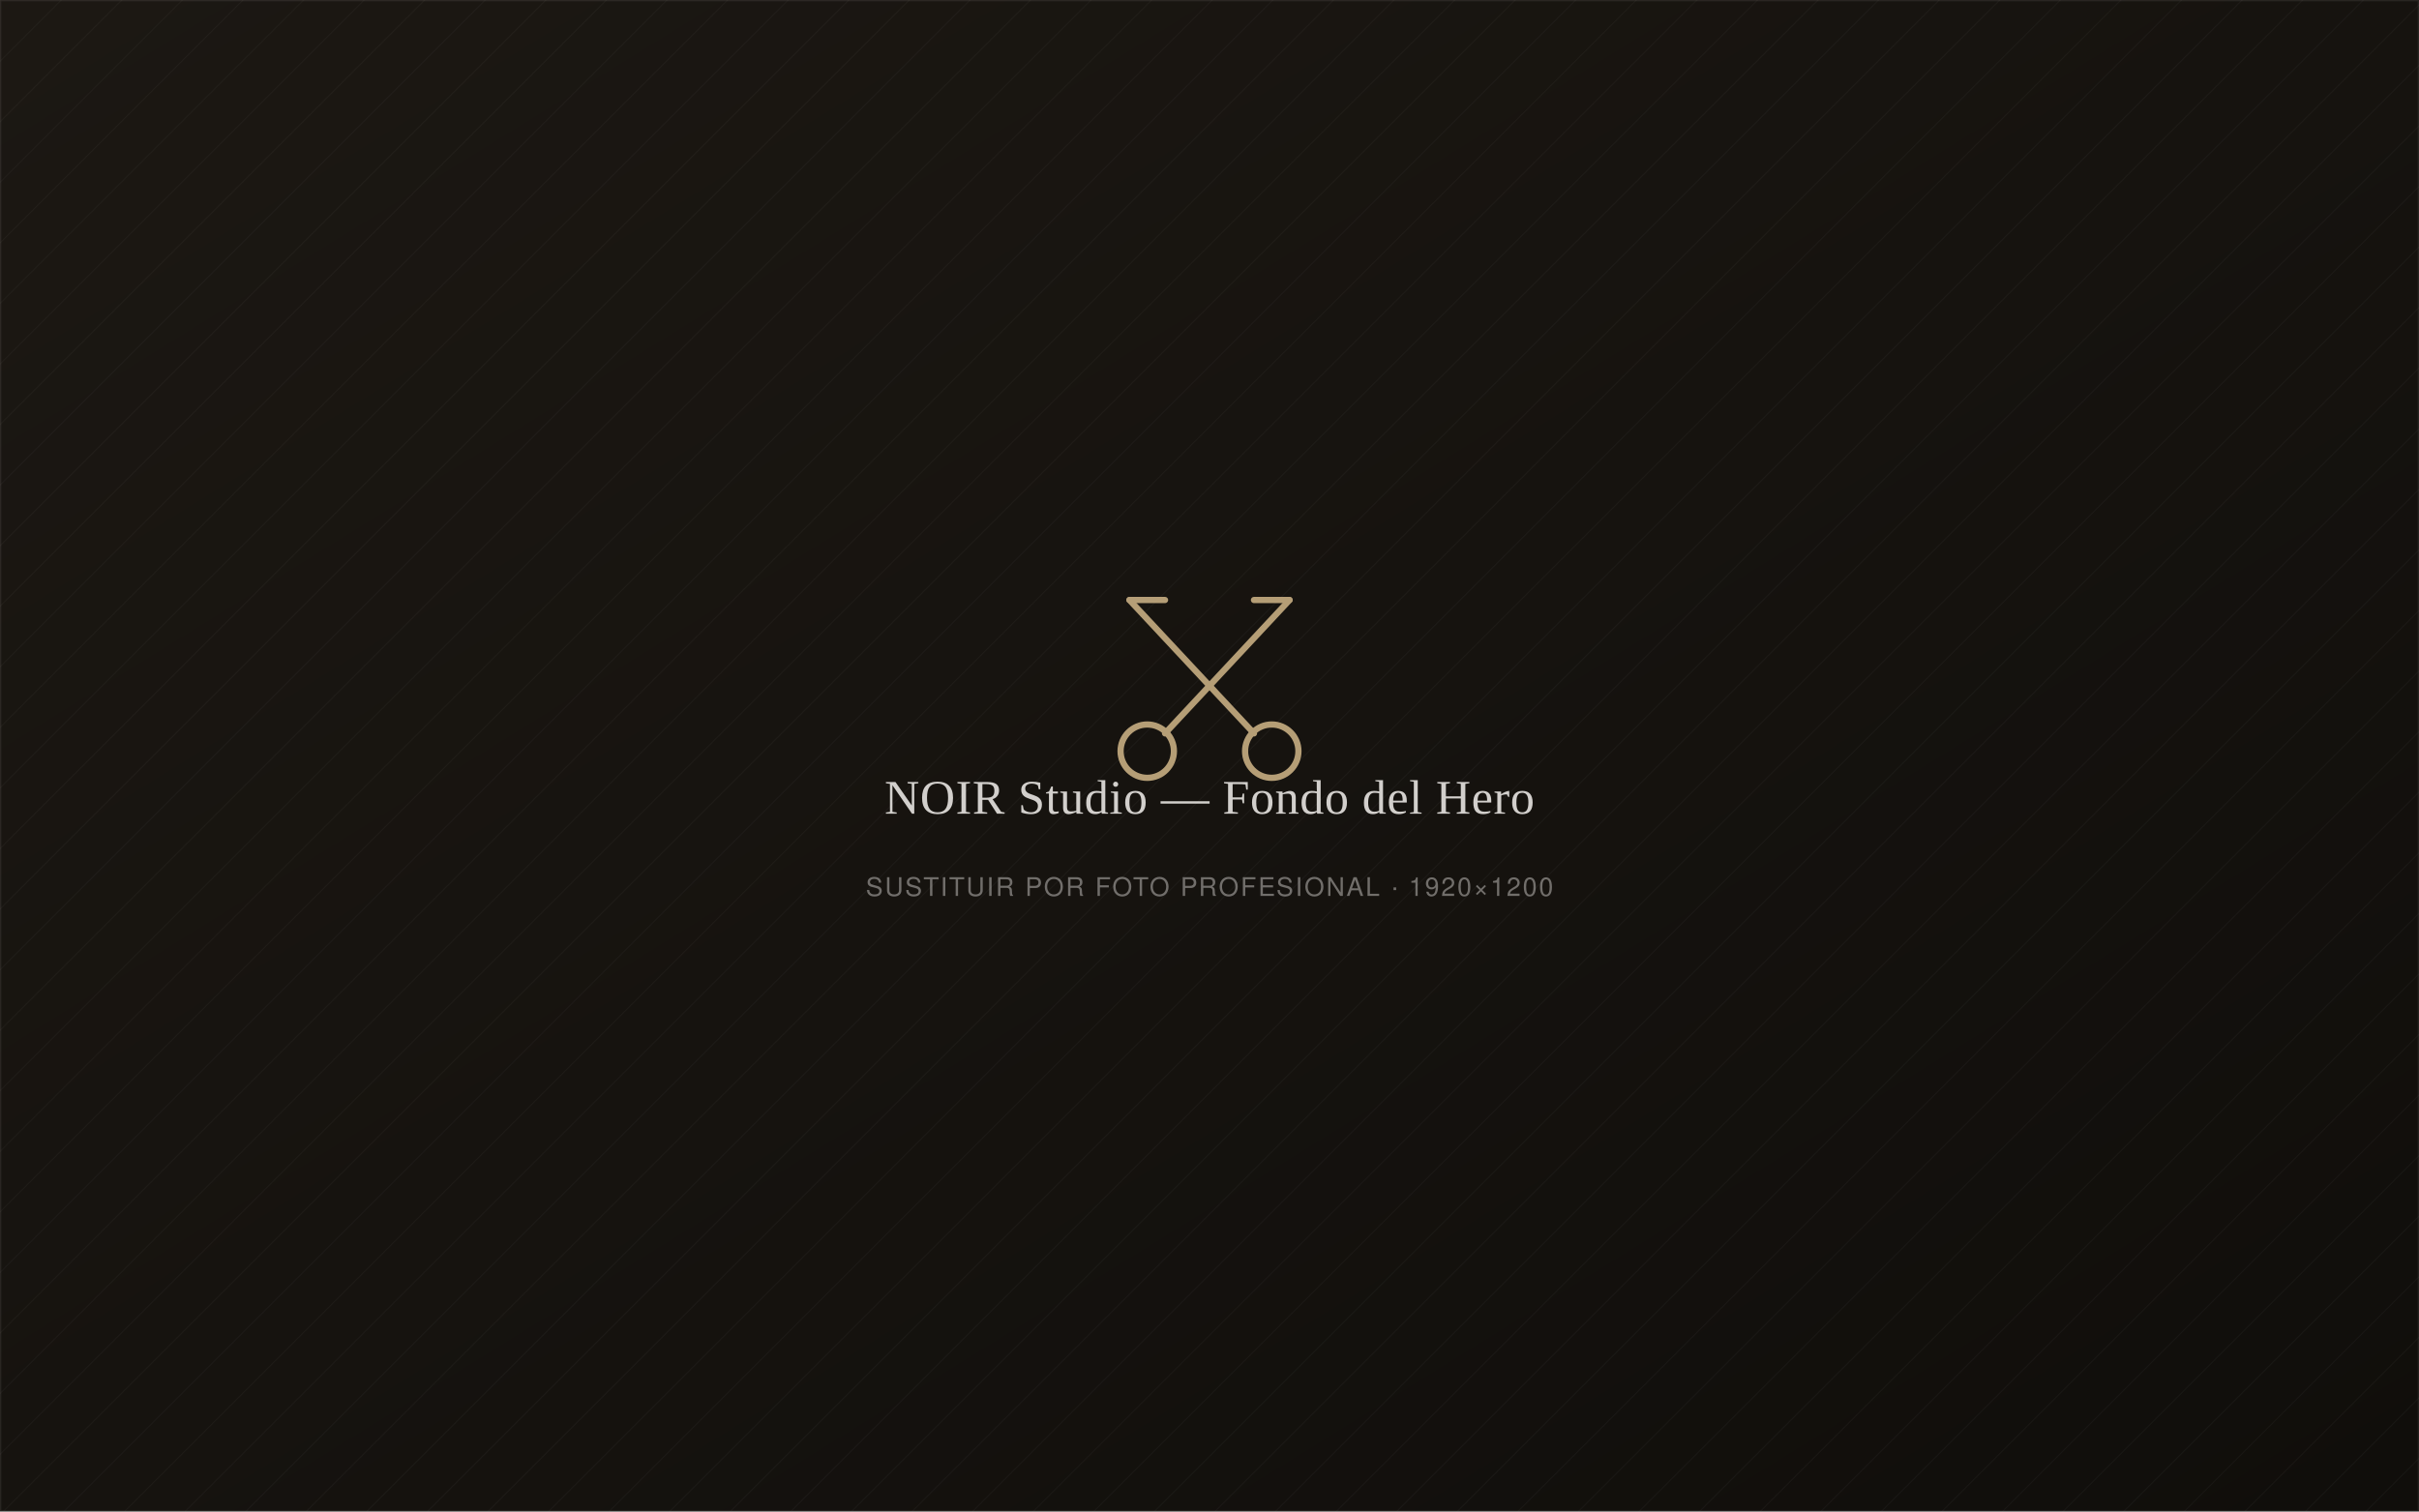
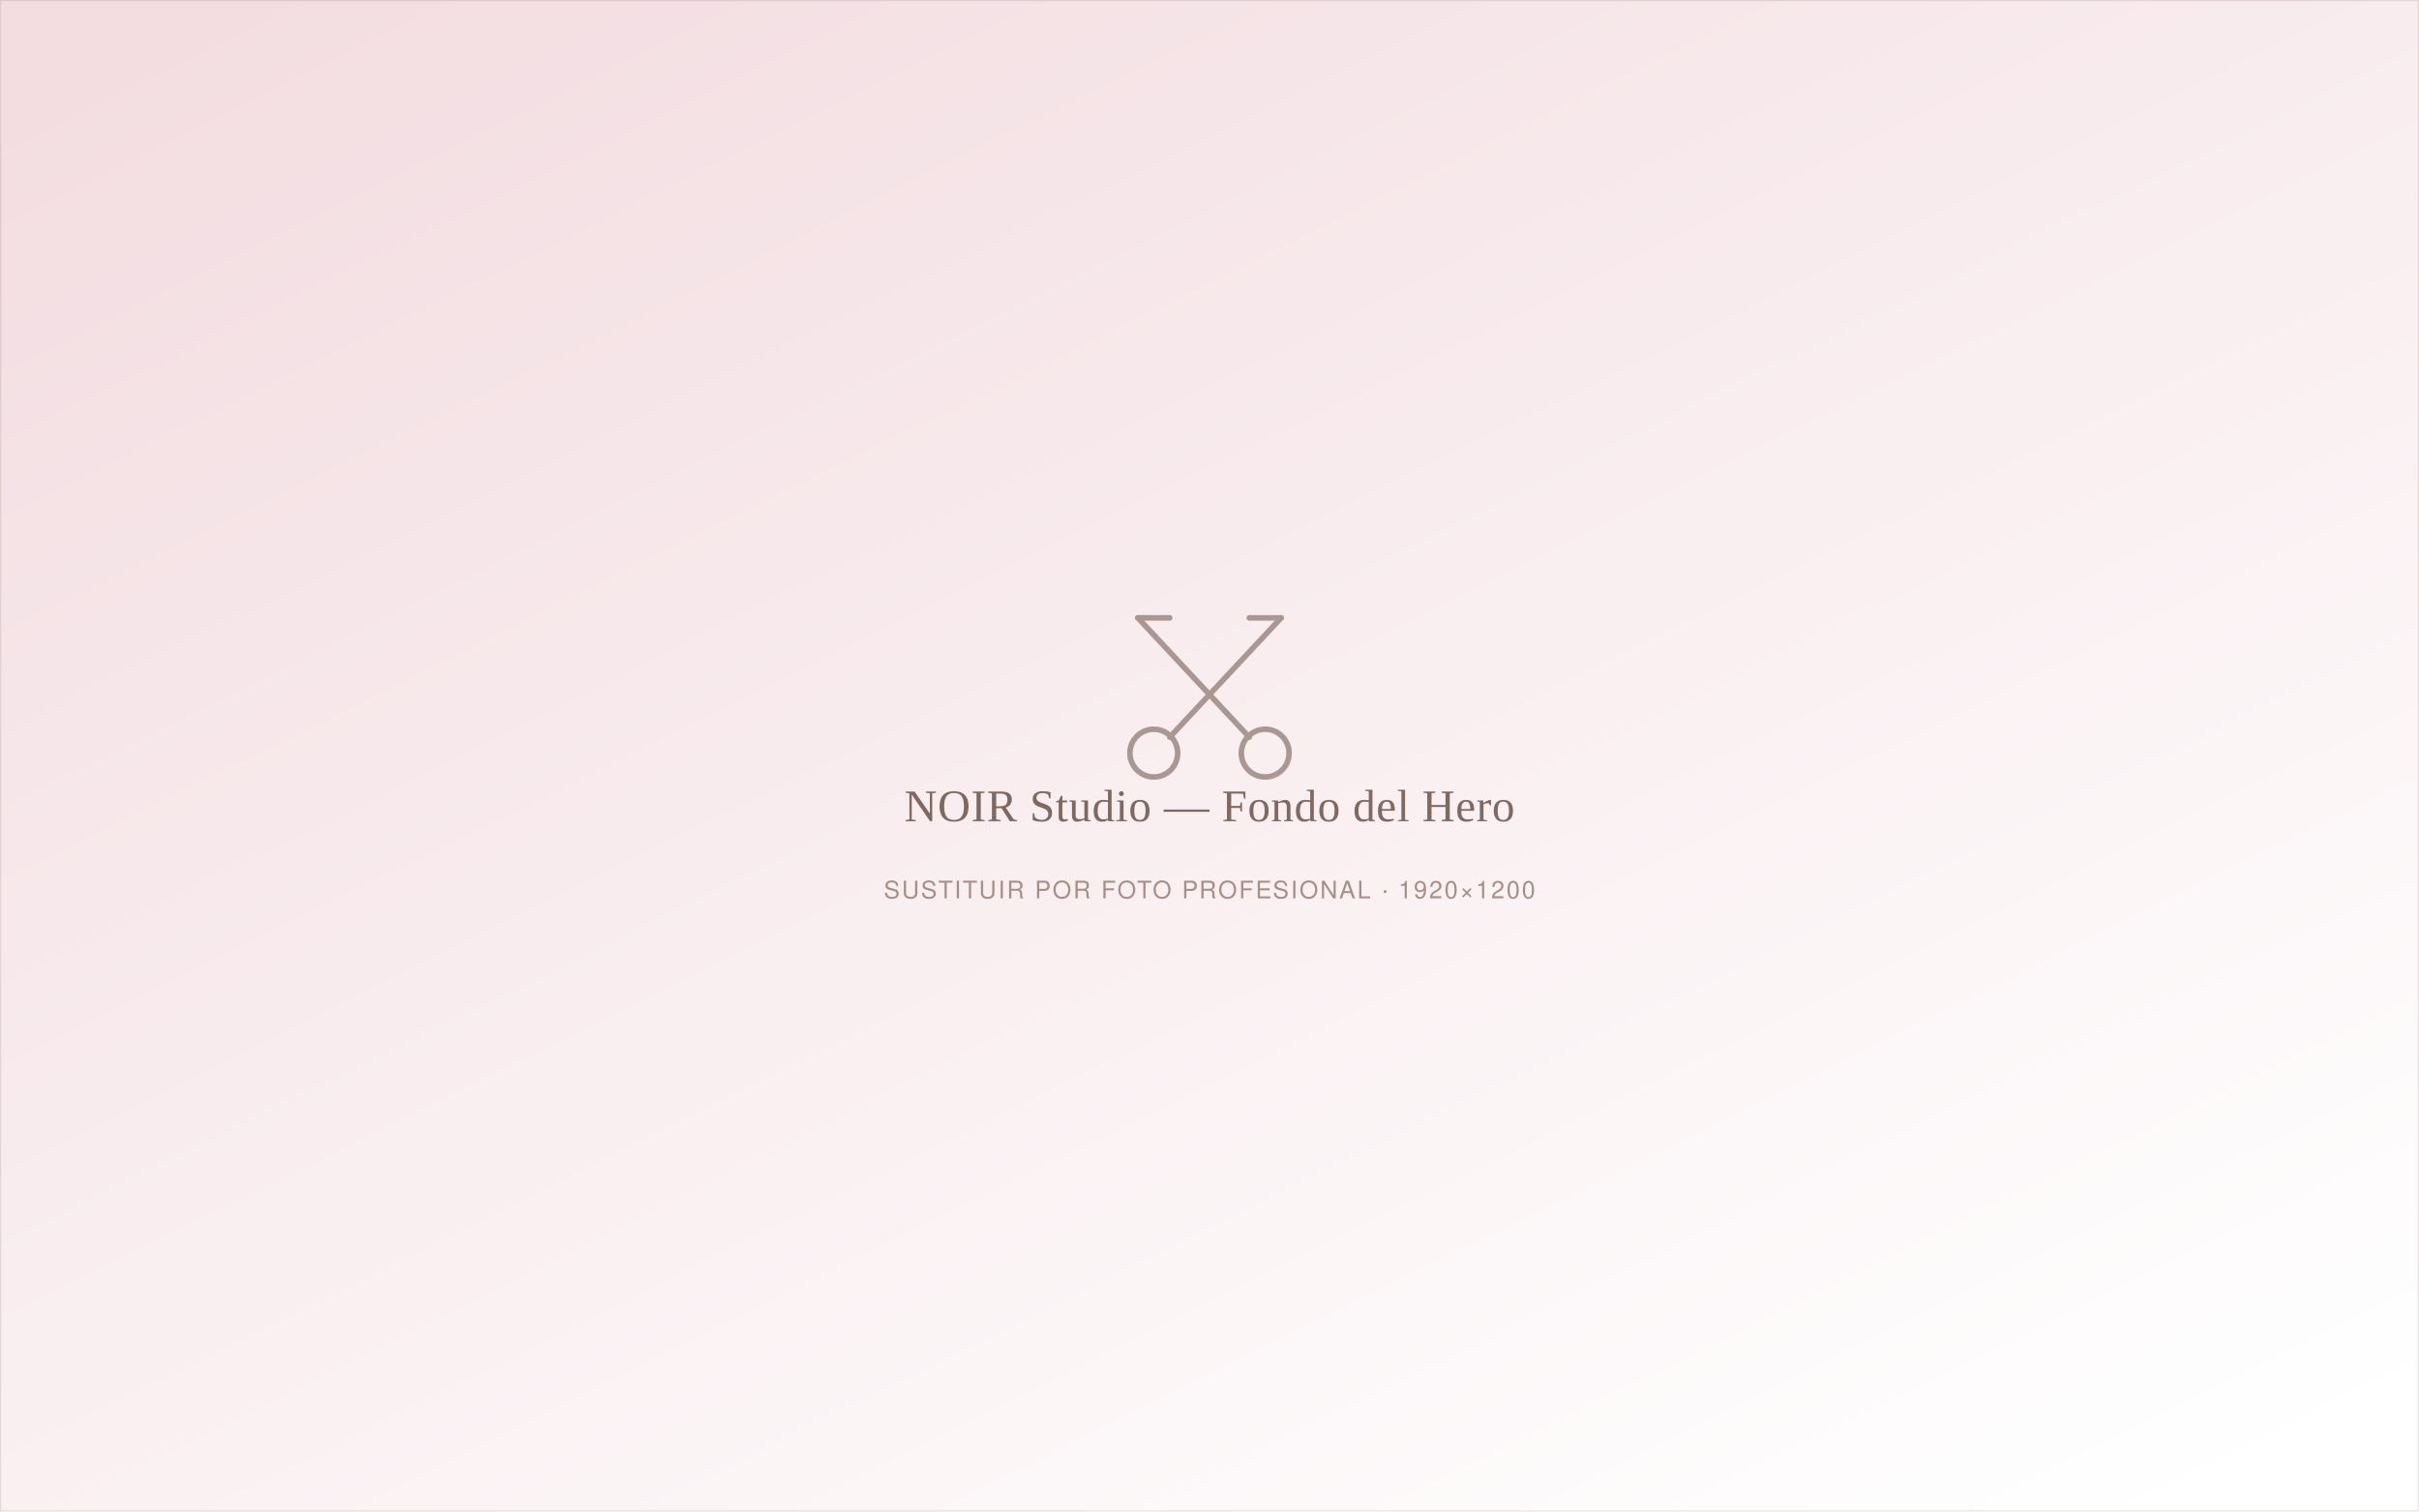
<svg xmlns="http://www.w3.org/2000/svg" viewBox="0 0 1920 1200" width="1920" height="1200" role="img" aria-label="NOIR Studio — Fondo del Hero">
  <defs>
-     <linearGradient id="g-0" x1="0%" y1="0%" x2="100%" y2="100%">
-       <stop offset="0%" stop-color="#1C1813" />
-       <stop offset="100%" stop-color="#100E0B" />
+     <linearGradient id="g-0" x1="10%" y1="0%" x2="90%" y2="100%">
+       <stop offset="0%" stop-color="#F3DDE1" />
+       <stop offset="100%" stop-color="#FFFFFF" />
    </linearGradient>
-     <pattern id="n-0" width="34" height="34" patternTransform="rotate(45)" patternUnits="userSpaceOnUse">
-       <line x1="0" y1="0" x2="0" y2="34" stroke="rgba(251,249,245,0.055)" stroke-width="1" />
-     </pattern>
  </defs>
  <rect width="1920" height="1200" fill="url(#g-0)" />
-   <rect width="1920" height="1200" fill="url(#n-0)" />
-   <rect x="0.5" y="0.5" width="1919" height="1199" fill="none" stroke="rgba(251,249,245,0.08)" stroke-width="1" />
-   <g transform="translate(960 554) scale(3.529412)" opacity="0.9" fill="none" stroke="#C6AD82" stroke-width="1.4" stroke-linecap="round" stroke-linejoin="round">
+   <rect x="0.5" y="0.5" width="1919" height="1199" fill="none" stroke="rgba(107,81,69,0.14)" stroke-width="1" />
+   <g transform="translate(960 560) scale(3.157895)" opacity="0.55" fill="none" stroke="#6B5145" stroke-width="1.4" stroke-linecap="round" stroke-linejoin="round">
    <circle cx="-14" cy="12" r="6" />
    <circle cx="14" cy="12" r="6" />
    <path d="M -10 8 L 18 -22" />
    <path d="M 10 8 L -18 -22" />
    <path d="M -18 -22 L -10 -22 M 18 -22 L 10 -22" />
  </g>
-   <text x="50%" y="646" text-anchor="middle" font-family="Georgia, 'Times New Roman', serif" font-size="38.4" fill="rgba(251,249,245,0.82)" letter-spacing="0.5">NOIR Studio — Fondo del Hero</text>
-   <text x="50%" y="711.28" text-anchor="middle" font-family="Helvetica, Arial, sans-serif" font-size="20.4" fill="rgba(251,249,245,0.4)" letter-spacing="1.5">SUSTITUIR POR FOTO PROFESIONAL · 1920×1200</text>
+   <text x="50%" y="652" text-anchor="middle" font-family="Georgia, 'Times New Roman', serif" font-size="36" fill="#6B5145" letter-spacing="0.5" opacity="0.85">NOIR Studio — Fondo del Hero</text>
+   <text x="50%" y="713.2" text-anchor="middle" font-family="Helvetica, Arial, sans-serif" font-size="19.2" fill="#A88F82" letter-spacing="1.5">SUSTITUIR POR FOTO PROFESIONAL · 1920×1200</text>
</svg>
